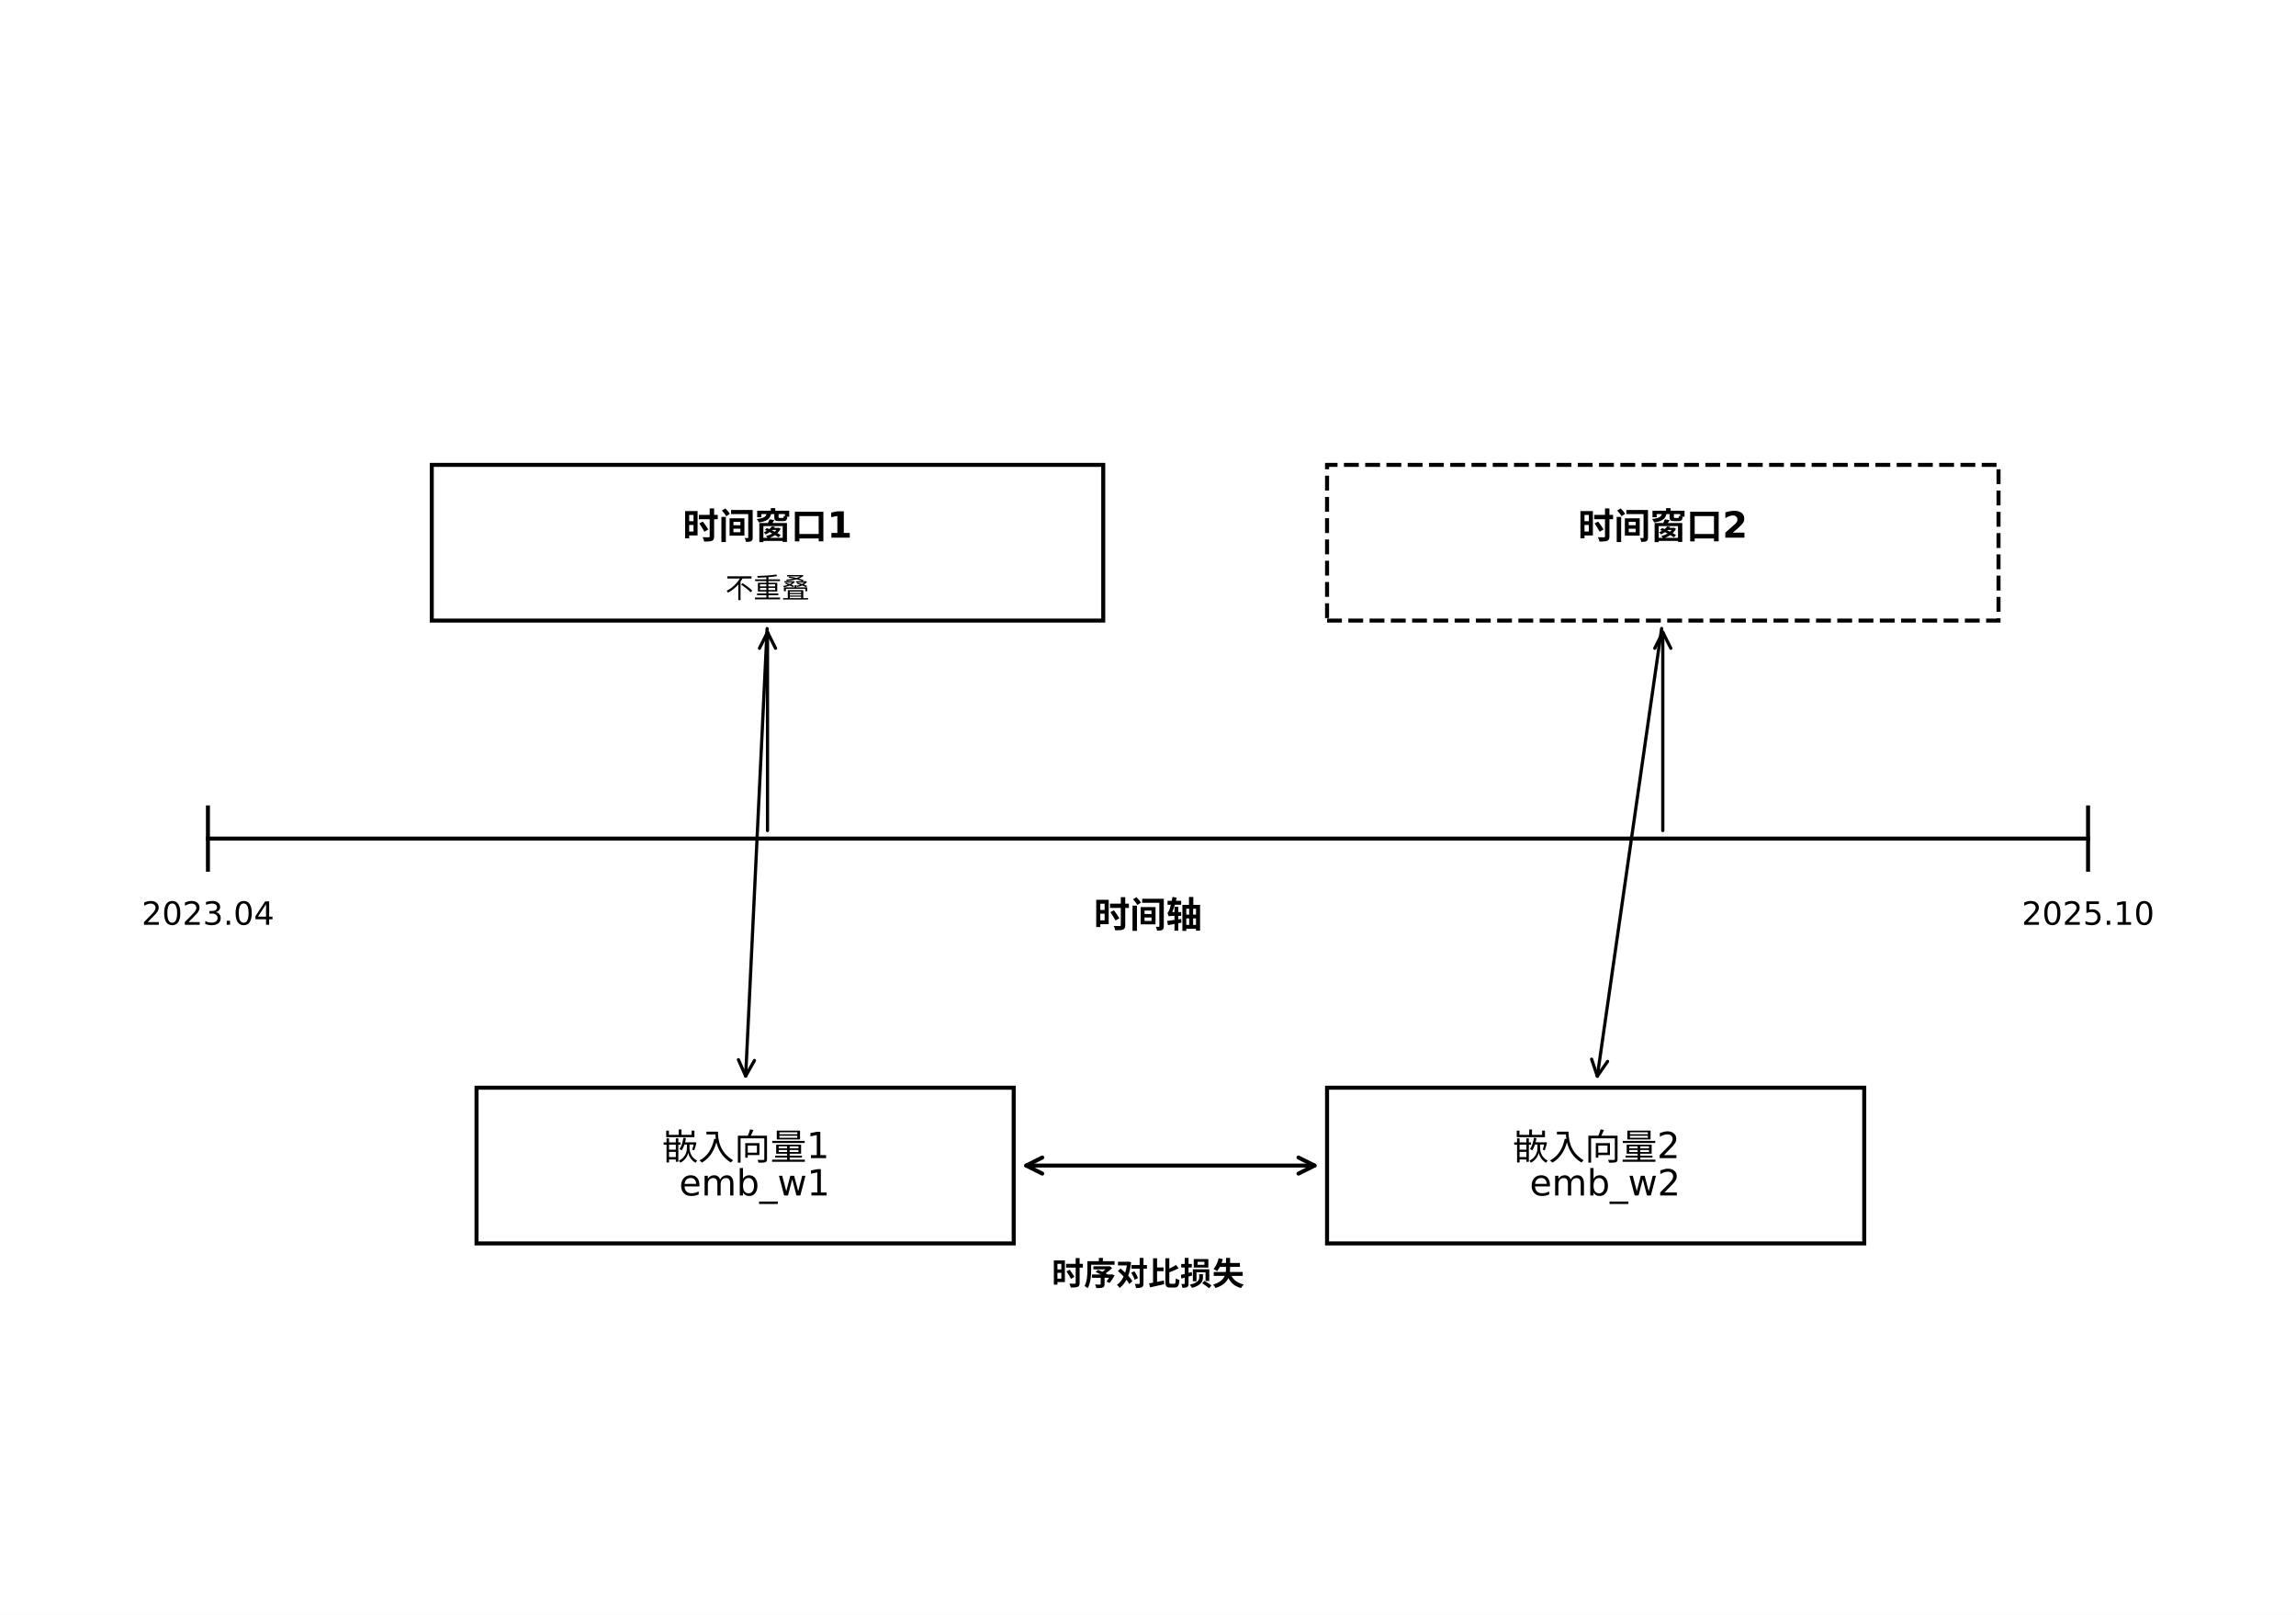
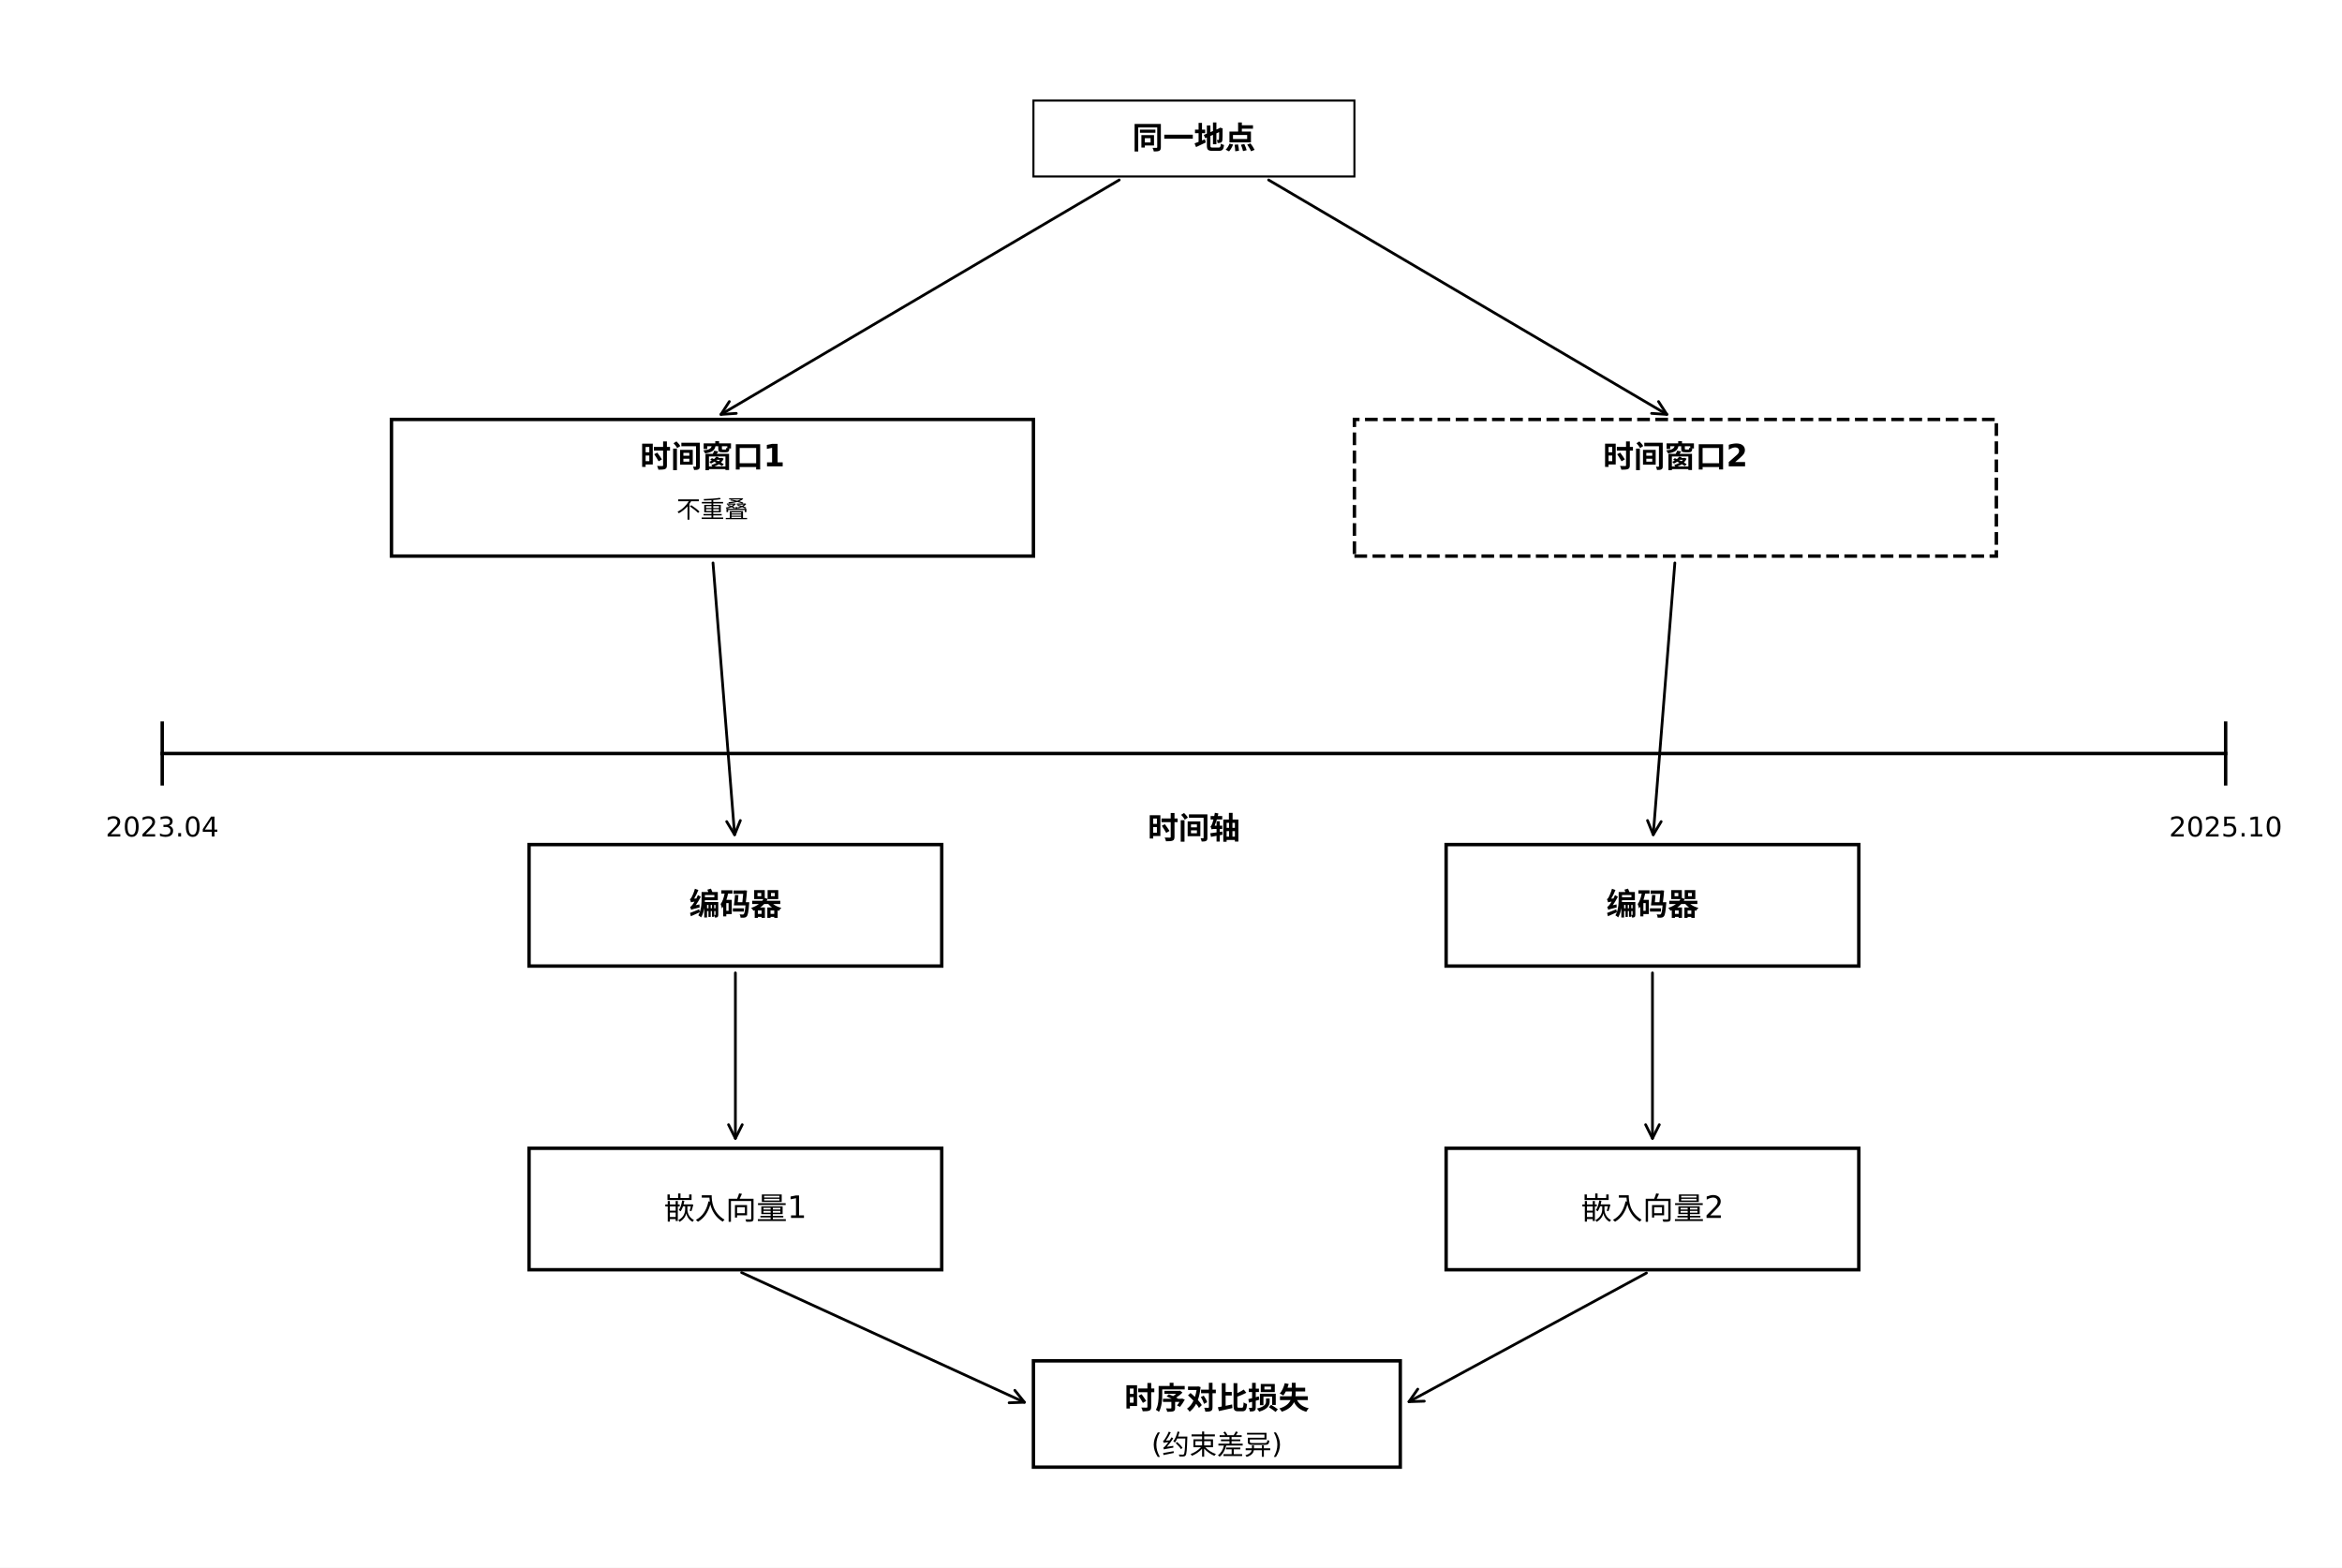
- <svg xmlns="http://www.w3.org/2000/svg" width="572.4pt" height="402.48pt" viewBox="0 0 572.4 402.48" version="1.1">
+ <svg xmlns="http://www.w3.org/2000/svg" width="684pt" height="457.92pt" viewBox="0 0 684 457.92" version="1.1">
  <defs>
    <style type="text/css">*{stroke-linejoin: round; stroke-linecap: butt}</style>
  </defs>
  <g id="figure_1">
    <g id="patch_1">
-       <path d="M 0 402.48  L 572.4 402.48  L 572.4 -0  L 0 -0  z " style="fill: #ffffff" />
+       <path d="M 0 457.92  L 684 457.92  L 684 0  L 0 0  z " style="fill: #ffffff" />
    </g>
    <g id="axes_1">
      <g id="patch_2">
-         <path d="M 107.64 154.67  L 275.04 154.67  L 275.04 115.862  L 107.64 115.862  L 107.64 154.67  z " clip-path="url(#pa18cb08ce2)" style="fill: none; stroke: #000000; stroke-linejoin: miter" />
+         <path d="M 395.568 162.432  L 583.056 162.432  L 583.056 122.515  L 395.568 122.515  L 395.568 162.432  z " clip-path="url(#pdeb3e3a5f4)" style="fill: none; stroke-dasharray: 3.7,1.6; stroke-dashoffset: 0; stroke: #000000; stroke-linejoin: miter" />
      </g>
      <g id="patch_3">
-         <path d="M 330.84 154.67  L 498.24 154.67  L 498.24 115.862  L 330.84 115.862  L 330.84 154.67  z " clip-path="url(#pa18cb08ce2)" style="fill: none; stroke-dasharray: 3.7,1.6; stroke-dashoffset: 0; stroke: #000000; stroke-linejoin: miter" />
+         <path d="M 301.824 51.552  L 395.568 51.552  L 395.568 29.376  L 301.824 29.376  L 301.824 51.552  z " clip-path="url(#pdeb3e3a5f4)" style="fill: none; stroke: #000000; stroke-width: 0.6; stroke-linejoin: miter" />
      </g>
      <g id="line2d_1">
-         <path d="M 51.84 209.002  L 520.56 209.002  " clip-path="url(#pa18cb08ce2)" style="fill: none; stroke: #000000; stroke-linecap: square" />
+         <path d="M 47.376 220.09  L 650.016 220.09  " clip-path="url(#pdeb3e3a5f4)" style="fill: none; stroke: #000000; stroke-linecap: square" />
      </g>
      <g id="line2d_2">
-         <path d="M 51.84 216.763  L 51.84 201.24  " clip-path="url(#pa18cb08ce2)" style="fill: none; stroke: #000000; stroke-linecap: square" />
+         <path d="M 47.376 228.96  L 47.376 211.219  " clip-path="url(#pdeb3e3a5f4)" style="fill: none; stroke: #000000; stroke-linecap: square" />
      </g>
      <g id="line2d_3">
-         <path d="M 520.56 216.763  L 520.56 201.24  " clip-path="url(#pa18cb08ce2)" style="fill: none; stroke: #000000; stroke-linecap: square" />
+         <path d="M 650.016 228.96  L 650.016 211.219  " clip-path="url(#pdeb3e3a5f4)" style="fill: none; stroke: #000000; stroke-linecap: square" />
      </g>
      <g id="patch_4">
-         <path d="M 118.8 309.902  L 252.72 309.902  L 252.72 271.094  L 118.8 271.094  L 118.8 309.902  z " clip-path="url(#pa18cb08ce2)" style="fill: none; stroke: #000000; stroke-linejoin: miter" />
+         <path d="M 114.336 162.432  L 301.824 162.432  L 301.824 122.515  L 114.336 122.515  L 114.336 162.432  z " clip-path="url(#pdeb3e3a5f4)" style="fill: none; stroke: #000000; stroke-linejoin: miter" />
      </g>
      <g id="patch_5">
-         <path d="M 330.84 309.902  L 464.76 309.902  L 464.76 271.094  L 330.84 271.094  L 330.84 309.902  z " clip-path="url(#pa18cb08ce2)" style="fill: none; stroke: #000000; stroke-linejoin: miter" />
+         <path d="M 154.512 282.182  L 275.04 282.182  L 275.04 246.701  L 154.512 246.701  L 154.512 282.182  z " clip-path="url(#pdeb3e3a5f4)" style="fill: none; stroke: #000000; stroke-linejoin: miter" />
+       </g>
+       <g id="patch_6">
+         <path d="M 422.352 282.182  L 542.88 282.182  L 542.88 246.701  L 422.352 246.701  L 422.352 282.182  z " clip-path="url(#pdeb3e3a5f4)" style="fill: none; stroke: #000000; stroke-linejoin: miter" />
+       </g>
+       <g id="patch_7">
+         <path d="M 154.512 370.886  L 275.04 370.886  L 275.04 335.405  L 154.512 335.405  L 154.512 370.886  z " clip-path="url(#pdeb3e3a5f4)" style="fill: none; stroke: #000000; stroke-linejoin: miter" />
+       </g>
+       <g id="patch_8">
+         <path d="M 422.352 370.886  L 542.88 370.886  L 542.88 335.405  L 422.352 335.405  L 422.352 370.886  z " clip-path="url(#pdeb3e3a5f4)" style="fill: none; stroke: #000000; stroke-linejoin: miter" />
+       </g>
+       <g id="patch_9">
+         <path d="M 301.824 428.544  L 408.96 428.544  L 408.96 397.498  L 301.824 397.498  L 301.824 428.544  z " clip-path="url(#pdeb3e3a5f4)" style="fill: none; stroke: #000000; stroke-linejoin: miter" />
      </g>
      <g id="text_1">
-         <text style="font-size: 8px; font-family: 'WenQuanYi Zen Hei', 'DejaVu Sans', sans-serif; text-anchor: middle" x="51.84" y="230.484" transform="rotate(-0 51.84 230.4837)">2023.04</text>
+         <text style="font-weight: 700; font-size: 9px; font-family: 'WenQuanYi Zen Hei', 'DejaVu Sans', sans-serif; text-anchor: middle" x="348.696" y="43.434" transform="rotate(-0 348.696 43.434)">同一地点</text>
      </g>
      <g id="text_2">
-         <text style="font-size: 8px; font-family: 'WenQuanYi Zen Hei', 'DejaVu Sans', sans-serif; text-anchor: middle" x="520.56" y="230.484" transform="rotate(-0 520.56 230.4837)">2025.10</text>
+         <text style="font-size: 8px; font-family: 'WenQuanYi Zen Hei', 'DejaVu Sans', sans-serif; text-anchor: middle" x="47.376" y="244.344" transform="rotate(-0 47.376 244.3437)">2023.04</text>
      </g>
      <g id="text_3">
-         <text style="font-weight: 700; font-size: 9px; font-family: 'WenQuanYi Zen Hei', 'DejaVu Sans', sans-serif; text-anchor: middle" x="286.2" y="231.2" transform="rotate(-0 286.2 231.1998)">时间轴</text>
+         <text style="font-size: 8px; font-family: 'WenQuanYi Zen Hei', 'DejaVu Sans', sans-serif; text-anchor: middle" x="650.016" y="244.344" transform="rotate(-0 650.016 244.3437)">2025.10</text>
      </g>
      <g id="text_4">
-         <text style="font-weight: 700; font-size: 9px; font-family: 'WenQuanYi Zen Hei', 'DejaVu Sans', sans-serif; text-anchor: middle" x="191.34" y="134.308" transform="rotate(-0 191.34 134.3078)">时间窗口1</text>
+         <text style="font-weight: 700; font-size: 9px; font-family: 'WenQuanYi Zen Hei', 'DejaVu Sans', sans-serif; text-anchor: middle" x="348.696" y="245.06" transform="rotate(-0 348.696 245.0598)">时间轴</text>
      </g>
      <g id="text_5">
-         <text style="font-size: 7px; font-family: 'WenQuanYi Zen Hei', 'DejaVu Sans', sans-serif; text-anchor: middle" x="191.34" y="149.031" transform="rotate(-0 191.34 149.0307)">不重叠</text>
+         <text style="font-weight: 700; font-size: 9px; font-family: 'WenQuanYi Zen Hei', 'DejaVu Sans', sans-serif; text-anchor: middle" x="208.08" y="136.525" transform="rotate(-0 208.08 136.5254)">时间窗口1</text>
      </g>
      <g id="text_6">
-         <text style="font-weight: 700; font-size: 9px; font-family: 'WenQuanYi Zen Hei', 'DejaVu Sans', sans-serif; text-anchor: middle" x="414.54" y="134.308" transform="rotate(-0 414.54 134.3078)">时间窗口2</text>
+         <text style="font-size: 7px; font-family: 'WenQuanYi Zen Hei', 'DejaVu Sans', sans-serif; text-anchor: middle" x="208.08" y="151.248" transform="rotate(-0 208.08 151.2483)">不重叠</text>
      </g>
      <g id="text_7">
-         <text style="font-size: 9px; font-family: 'WenQuanYi Zen Hei', 'DejaVu Sans', sans-serif" transform="translate(165.0614 289.058)">嵌入向量1</text>
-         <text style="font-size: 9px; font-family: 'WenQuanYi Zen Hei', 'DejaVu Sans', sans-serif" transform="translate(169.3062 297.9576)">emb_w1</text>
+         <text style="font-weight: 700; font-size: 9px; font-family: 'WenQuanYi Zen Hei', 'DejaVu Sans', sans-serif; text-anchor: middle" x="489.312" y="136.525" transform="rotate(-0 489.312 136.5254)">时间窗口2</text>
      </g>
      <g id="text_8">
-         <text style="font-size: 9px; font-family: 'WenQuanYi Zen Hei', 'DejaVu Sans', sans-serif" transform="translate(377.1014 289.058)">嵌入向量2</text>
-         <text style="font-size: 9px; font-family: 'WenQuanYi Zen Hei', 'DejaVu Sans', sans-serif" transform="translate(381.3462 297.9576)">emb_w2</text>
+         <text style="font-weight: 700; font-size: 9px; font-family: 'WenQuanYi Zen Hei', 'DejaVu Sans', sans-serif; text-anchor: middle" x="214.776" y="267.289" transform="rotate(-0 214.776 267.2886)">编码器</text>
      </g>
-       <g id="patch_6">
-         <path d="M 191.34 207.002  Q 191.34 181.838 191.34 157.568  " style="fill: none; stroke: #000000; stroke-width: 0.8; stroke-linecap: round" />
-         <path d="M 189.34 161.568  L 191.34 157.568  L 193.34 161.568  " style="fill: none; stroke: #000000; stroke-width: 0.8; stroke-linecap: round" />
+       <g id="text_9">
+         <text style="font-weight: 700; font-size: 9px; font-family: 'WenQuanYi Zen Hei', 'DejaVu Sans', sans-serif; text-anchor: middle" x="482.616" y="267.289" transform="rotate(-0 482.616 267.2886)">编码器</text>
      </g>
-       <g id="patch_7">
-         <path d="M 414.54 207.002  Q 414.54 181.838 414.54 157.568  " style="fill: none; stroke: #000000; stroke-width: 0.8; stroke-linecap: round" />
-         <path d="M 412.54 161.568  L 414.54 157.568  L 416.54 161.568  " style="fill: none; stroke: #000000; stroke-width: 0.8; stroke-linecap: round" />
+       <g id="text_10">
+         <text style="font-size: 9px; font-family: 'WenQuanYi Zen Hei', 'DejaVu Sans', sans-serif; text-anchor: middle" x="214.776" y="356.155" transform="rotate(-0 214.776 356.155)">嵌入向量1</text>
      </g>
-       <g id="patch_8">
-         <path d="M 191.244 156.671  Q 188.55 212.882 185.899 268.2  " style="fill: none; stroke: #000000; stroke-width: 0.8; stroke-linecap: round" />
-         <path d="M 188.088 264.3  L 185.899 268.2  L 184.093 264.109  " style="fill: none; stroke: #000000; stroke-width: 0.8; stroke-linecap: round" />
+       <g id="text_11">
+         <text style="font-size: 9px; font-family: 'WenQuanYi Zen Hei', 'DejaVu Sans', sans-serif; text-anchor: middle" x="482.616" y="356.155" transform="rotate(-0 482.616 356.155)">嵌入向量2</text>
      </g>
-       <g id="patch_9">
-         <path d="M 414.255 156.649  Q 406.17 212.882 398.212 268.229  " style="fill: none; stroke: #000000; stroke-width: 0.8; stroke-linecap: round" />
-         <path d="M 400.761 264.554  L 398.212 268.229  L 396.802 263.985  " style="fill: none; stroke: #000000; stroke-width: 0.8; stroke-linecap: round" />
+       <g id="text_12">
+         <text style="font-weight: 700; font-size: 9px; font-family: 'WenQuanYi Zen Hei', 'DejaVu Sans', sans-serif; text-anchor: middle" x="355.392" y="411.556" transform="rotate(-0 355.392 411.5556)">时序对比损失</text>
+       </g>
+       <g id="text_13">
+         <text style="font-size: 8px; font-family: 'WenQuanYi Zen Hei', 'DejaVu Sans', sans-serif; text-anchor: middle" x="355.392" y="424.492" transform="rotate(-0 355.392 424.4925)">(约束差异)</text>
      </g>
      <g id="patch_10">
-         <path d="M 255.836 290.498  Q 291.778 290.498 327.719 290.498  " style="fill: none; stroke: #000000; stroke-linecap: round" />
-         <path d="M 259.836 292.498  L 255.836 290.498  L 259.836 288.498  " style="fill: none; stroke: #000000; stroke-linecap: round" />
-         <path d="M 323.719 288.498  L 327.719 290.498  L 323.719 292.498  " style="fill: none; stroke: #000000; stroke-linecap: round" />
+         <path d="M 326.883 52.568  Q 268.343 87.034 210.573 121.047  " style="fill: none; stroke: #000000; stroke-width: 0.8; stroke-linecap: round" />
+         <path d="M 215.035 120.741  L 210.573 121.047  L 213.005 117.295  " style="fill: none; stroke: #000000; stroke-width: 0.8; stroke-linecap: round" />
      </g>
-       <g id="text_9">
-         <text style="font-weight: 700; font-size: 8px; font-family: 'WenQuanYi Zen Hei', 'DejaVu Sans', sans-serif; text-anchor: middle" x="286.2" y="320.304" transform="rotate(-0 286.2 320.304)">时序对比损失</text>
+       <g id="patch_11">
+         <path d="M 370.509 52.568  Q 429.049 87.034 486.819 121.047  " style="fill: none; stroke: #000000; stroke-width: 0.8; stroke-linecap: round" />
+         <path d="M 484.387 117.295  L 486.819 121.047  L 482.357 120.741  " style="fill: none; stroke: #000000; stroke-width: 0.8; stroke-linecap: round" />
+       </g>
+       <g id="patch_12">
+         <path d="M 208.238 164.425  Q 211.428 204.565 214.547 243.813  " style="fill: none; stroke: #000000; stroke-width: 0.8; stroke-linecap: round" />
+         <path d="M 216.223 239.667  L 214.547 243.813  L 212.236 239.984  " style="fill: none; stroke: #000000; stroke-width: 0.8; stroke-linecap: round" />
+       </g>
+       <g id="patch_13">
+         <path d="M 489.154 164.425  Q 485.964 204.565 482.845 243.813  " style="fill: none; stroke: #000000; stroke-width: 0.8; stroke-linecap: round" />
+         <path d="M 485.156 239.984  L 482.845 243.813  L 481.169 239.667  " style="fill: none; stroke: #000000; stroke-width: 0.8; stroke-linecap: round" />
+       </g>
+       <g id="patch_14">
+         <path d="M 214.776 284.18  Q 214.776 308.794 214.776 332.513  " style="fill: none; stroke: #000000; stroke-width: 0.8; stroke-linecap: round" />
+         <path d="M 216.776 328.513  L 214.776 332.513  L 212.776 328.513  " style="fill: none; stroke: #000000; stroke-width: 0.8; stroke-linecap: round" />
+       </g>
+       <g id="patch_15">
+         <path d="M 482.616 284.18  Q 482.616 308.794 482.616 332.513  " style="fill: none; stroke: #000000; stroke-width: 0.8; stroke-linecap: round" />
+         <path d="M 484.616 328.513  L 482.616 332.513  L 480.616 328.513  " style="fill: none; stroke: #000000; stroke-width: 0.8; stroke-linecap: round" />
+       </g>
+       <g id="patch_16">
+         <path d="M 216.596 371.721  Q 258.301 390.845 299.193 409.597  " style="fill: none; stroke: #000000; stroke-width: 0.8; stroke-linecap: round" />
+         <path d="M 296.391 406.111  L 299.193 409.597  L 294.723 409.747  " style="fill: none; stroke: #000000; stroke-width: 0.8; stroke-linecap: round" />
+       </g>
+       <g id="patch_17">
+         <path d="M 480.856 371.84  Q 445.788 390.845 411.506 409.423  " style="fill: none; stroke: #000000; stroke-width: 0.8; stroke-linecap: round" />
+         <path d="M 415.976 409.276  L 411.506 409.423  L 414.07 405.759  " style="fill: none; stroke: #000000; stroke-width: 0.8; stroke-linecap: round" />
      </g>
    </g>
  </g>
  <defs>
-     <clipPath id="pa18cb08ce2">
-       <rect x="7.2" y="7.2" width="558" height="388.08" />
+     <clipPath id="pdeb3e3a5f4">
+       <rect x="7.2" y="7.2" width="669.6" height="443.52" />
    </clipPath>
  </defs>
</svg>
